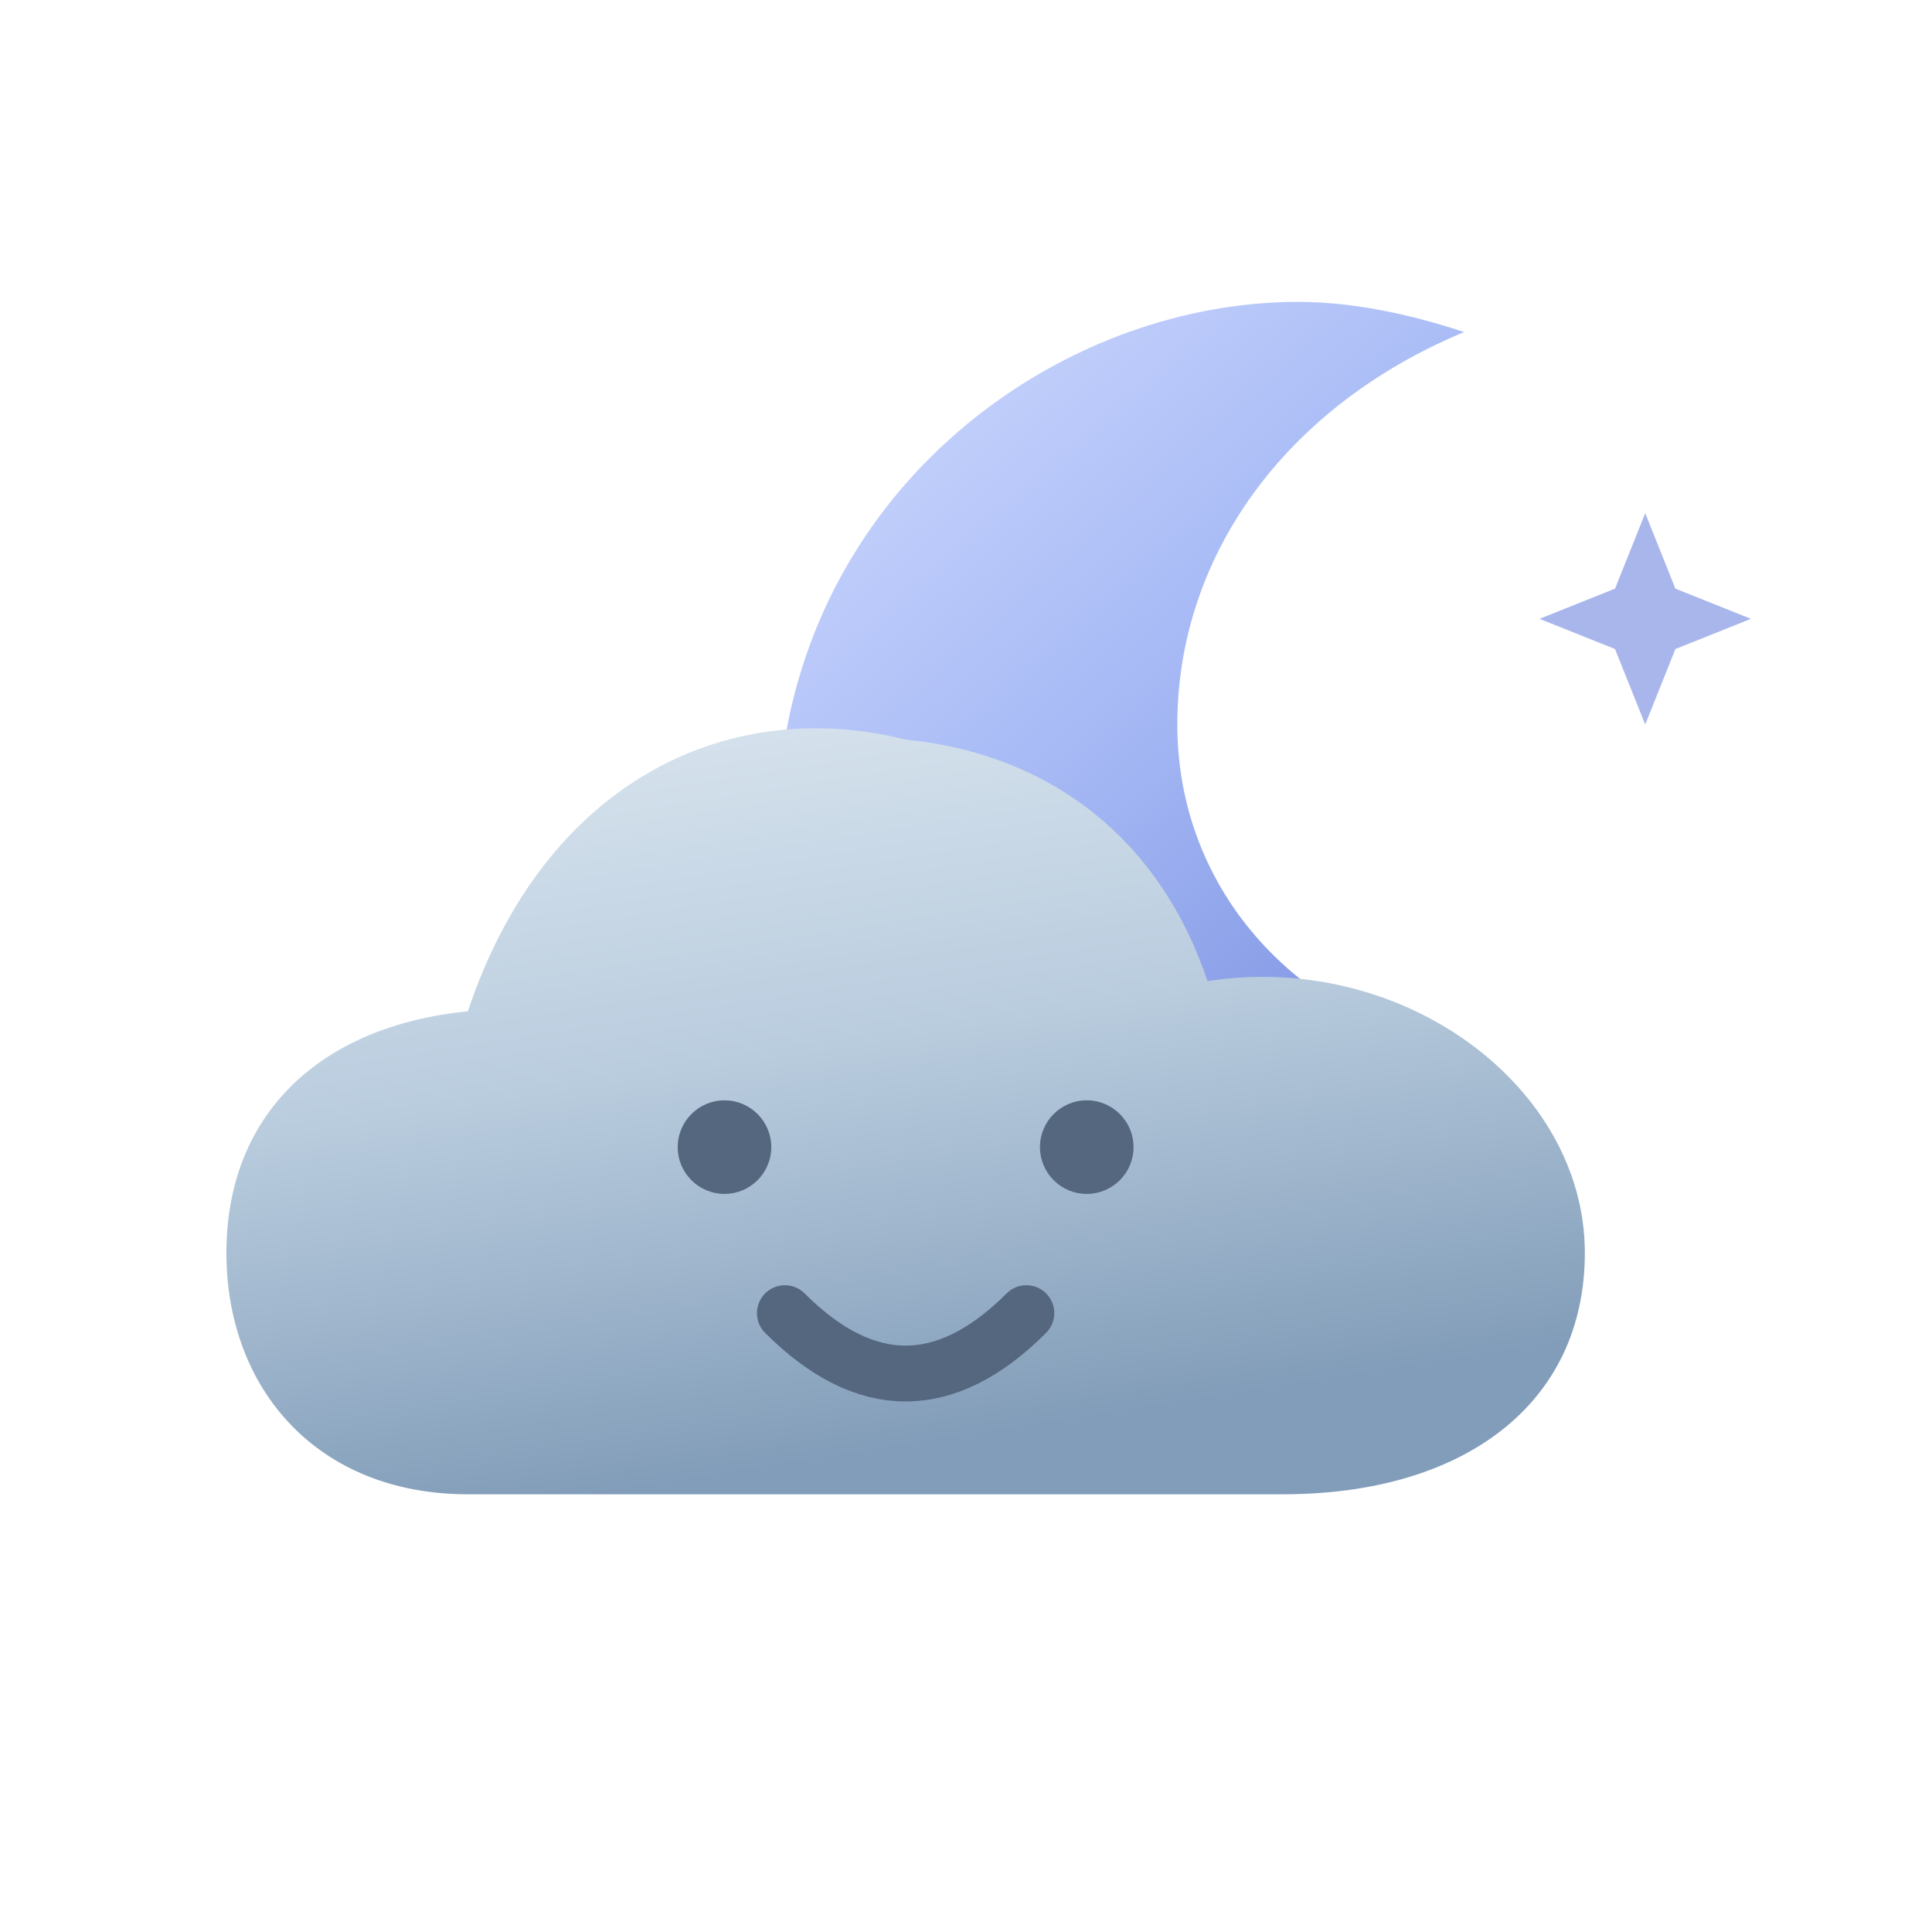
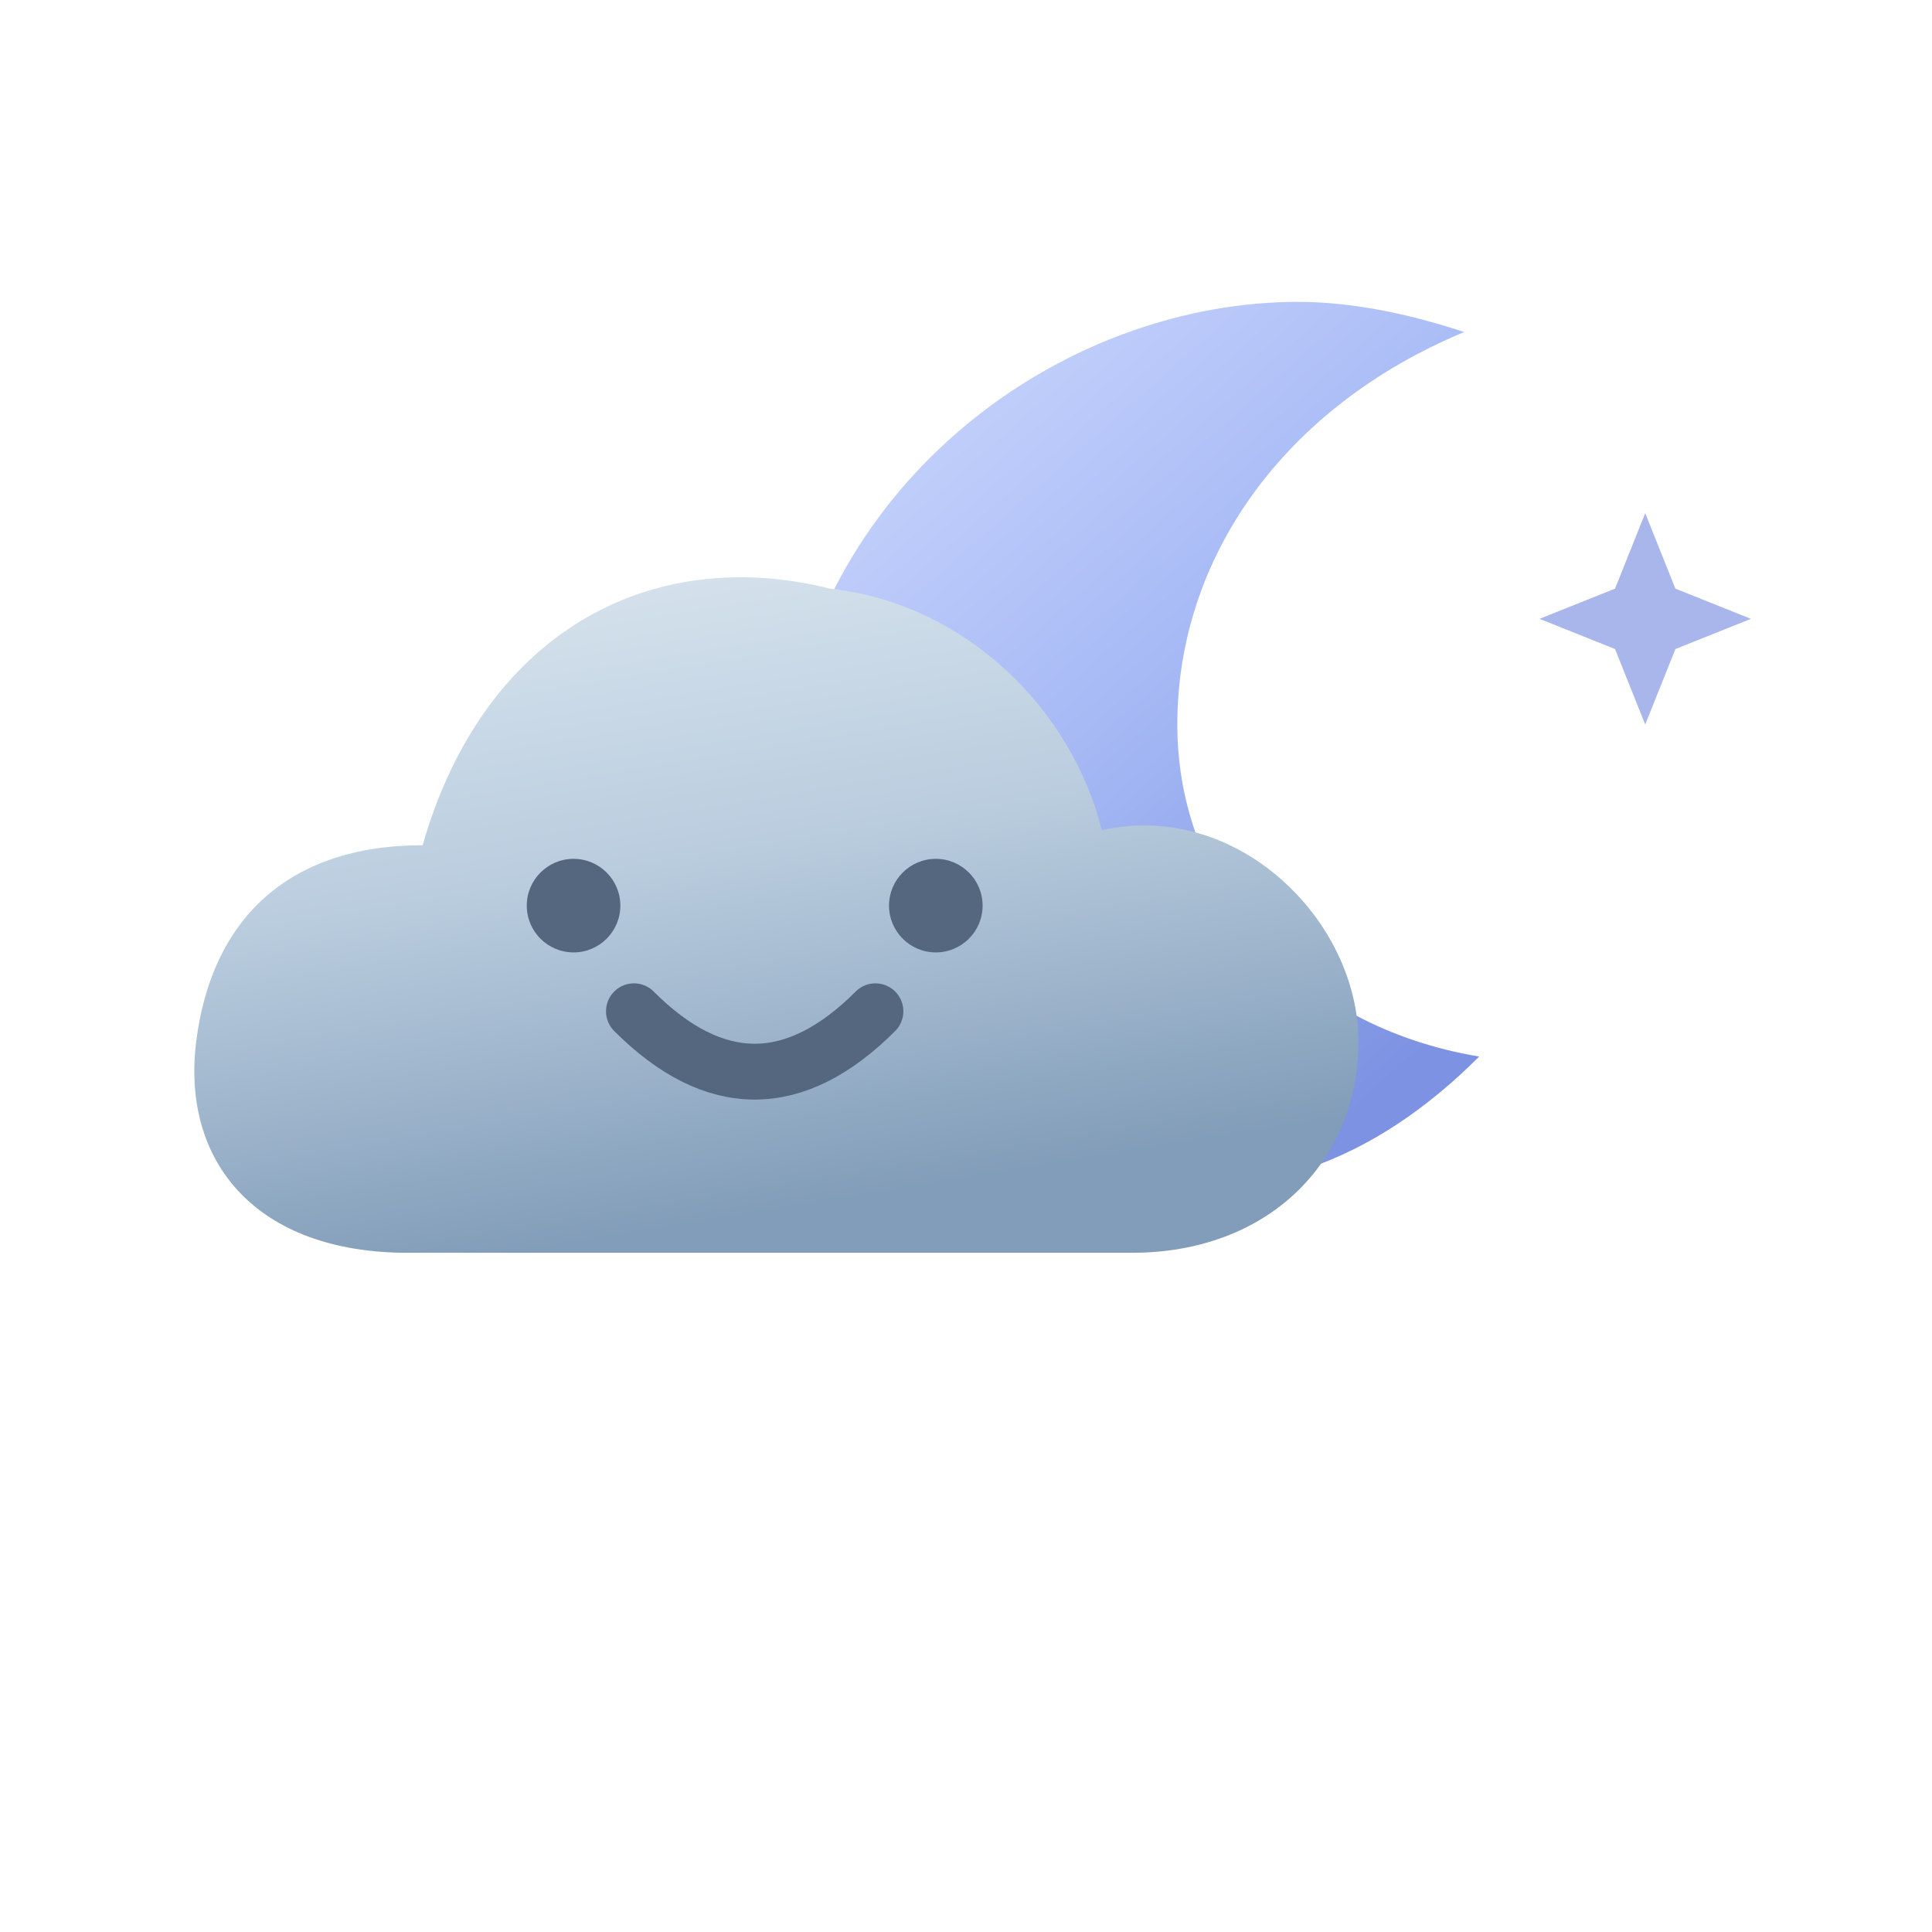
<svg xmlns="http://www.w3.org/2000/svg" viewBox="0 0 128 128" width="128" height="128" role="img" aria-label="15 partly cloudy night">
  <defs>
    <linearGradient id="cloud" x1="0" y1="0" x2="0.28" y2="1" gradientUnits="objectBoundingBox">
      <stop stop-color="#DCE7F0" />
      <stop offset="0.5" stop-color="#B9CCDE" />
      <stop offset="1" stop-color="#829DB9" />
    </linearGradient>
    <linearGradient id="rear" x1="0" y1="0" x2="0.45" y2="1">
      <stop stop-color="#9BAFC7" />
      <stop offset="1" stop-color="#6B85A5" />
    </linearGradient>
    <linearGradient id="sun" x1="0.1" y1="0" x2="0.8" y2="1">
      <stop stop-color="#FFE994" />
      <stop offset="0.52" stop-color="#FFD56E" />
      <stop offset="1" stop-color="#FFB953" />
    </linearGradient>
    <linearGradient id="rain" x1="0" y1="0" x2="0.8" y2="1">
      <stop stop-color="#5CB6F1" />
      <stop offset="1" stop-color="#287DCB" />
    </linearGradient>
    <linearGradient id="wind" x1="0" y1="0" x2="1" y2="1">
      <stop stop-color="#7896B8" />
      <stop offset="1" stop-color="#536F96" />
    </linearGradient>
    <linearGradient id="moon" x1="0" y1="0" x2="0.7" y2="1">
      <stop stop-color="#D2DCFF" />
      <stop offset="0.54" stop-color="#A6B9F5" />
      <stop offset="1" stop-color="#7D92E2" />
    </linearGradient>
    <linearGradient id="status" x1="0" y1="0" x2="0.6" y2="1">
      <stop stop-color="#EBF0F7" />
      <stop offset="1" stop-color="#B6C5D7" />
    </linearGradient>
  </defs>
  <path d="M97 22 C85 27 78 37 78 48 C78 59 86 68 98 70 C91 77 83 80 74 78 C57 75 49 64 52 49 C55 31 71 20 86 20 C90 20 94 21 97 22 Z" fill="url(#moon)" data-part="crescent-moon" />
  <path d="M109 34 L111 39 L116 41 L111 43 L109 48 L107 43 L102 41 L107 39 Z" fill="#A8B6EC" data-part="small-star" />
-   <path d="M31 99 C21 99 15 92 15 83 C15 74 21 68 31 67 C36 52 48 46 60 49 C70 50 77 56 80 65 C93 63 105 72 105 83 C105 93 97 99 85 99 Z" fill="url(#cloud)" data-part="foreground-cloud" />
-   <circle cx="48" cy="76" r="3.1" fill="#55677F" />
-   <circle cx="72" cy="76" r="3.1" fill="#55677F" />
-   <path d="M52 87 Q60 95 68 87" fill="none" stroke="#55677F" stroke-width="3.7" stroke-linecap="round" stroke-linejoin="round" />
+   <path d="M27 83 C17 83 12 77 13 69 C14 61 19 56 28 56 C32 42 43 36 55 39 C64 40 71 47 73 55 C82 53 90 61 90 69 C90 77 84 83 75 83 Z" fill="url(#cloud)" data-part="foreground-cloud" />
+   <circle cx="38" cy="60" r="3.1" fill="#55677F" />
+   <circle cx="62" cy="60" r="3.1" fill="#55677F" />
+   <path d="M42 67 Q50 75 58 67" fill="none" stroke="#55677F" stroke-width="3.7" stroke-linecap="round" stroke-linejoin="round" />
</svg>
